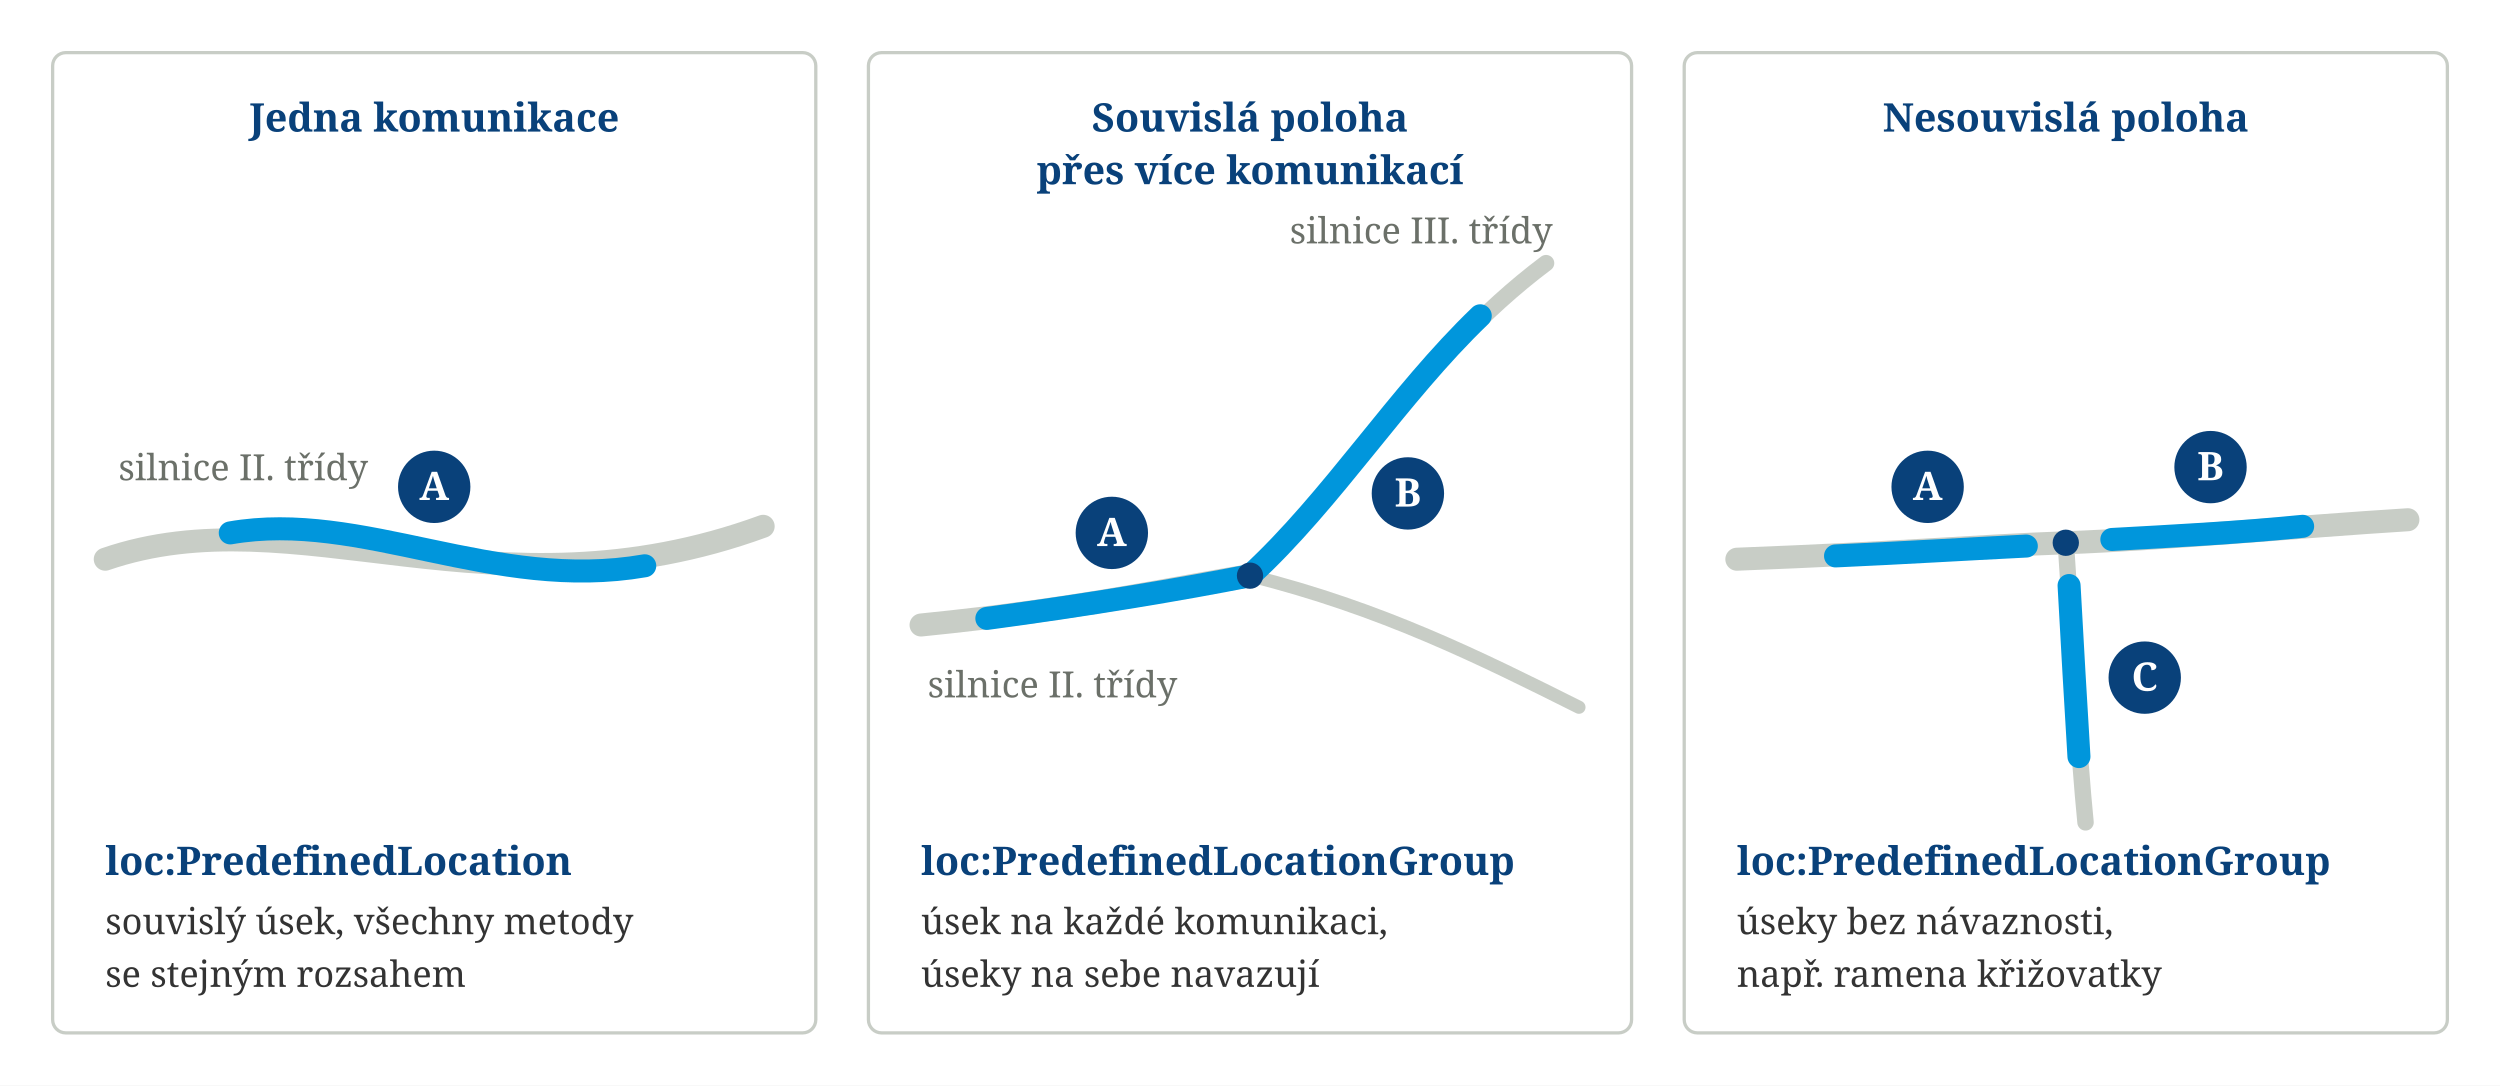
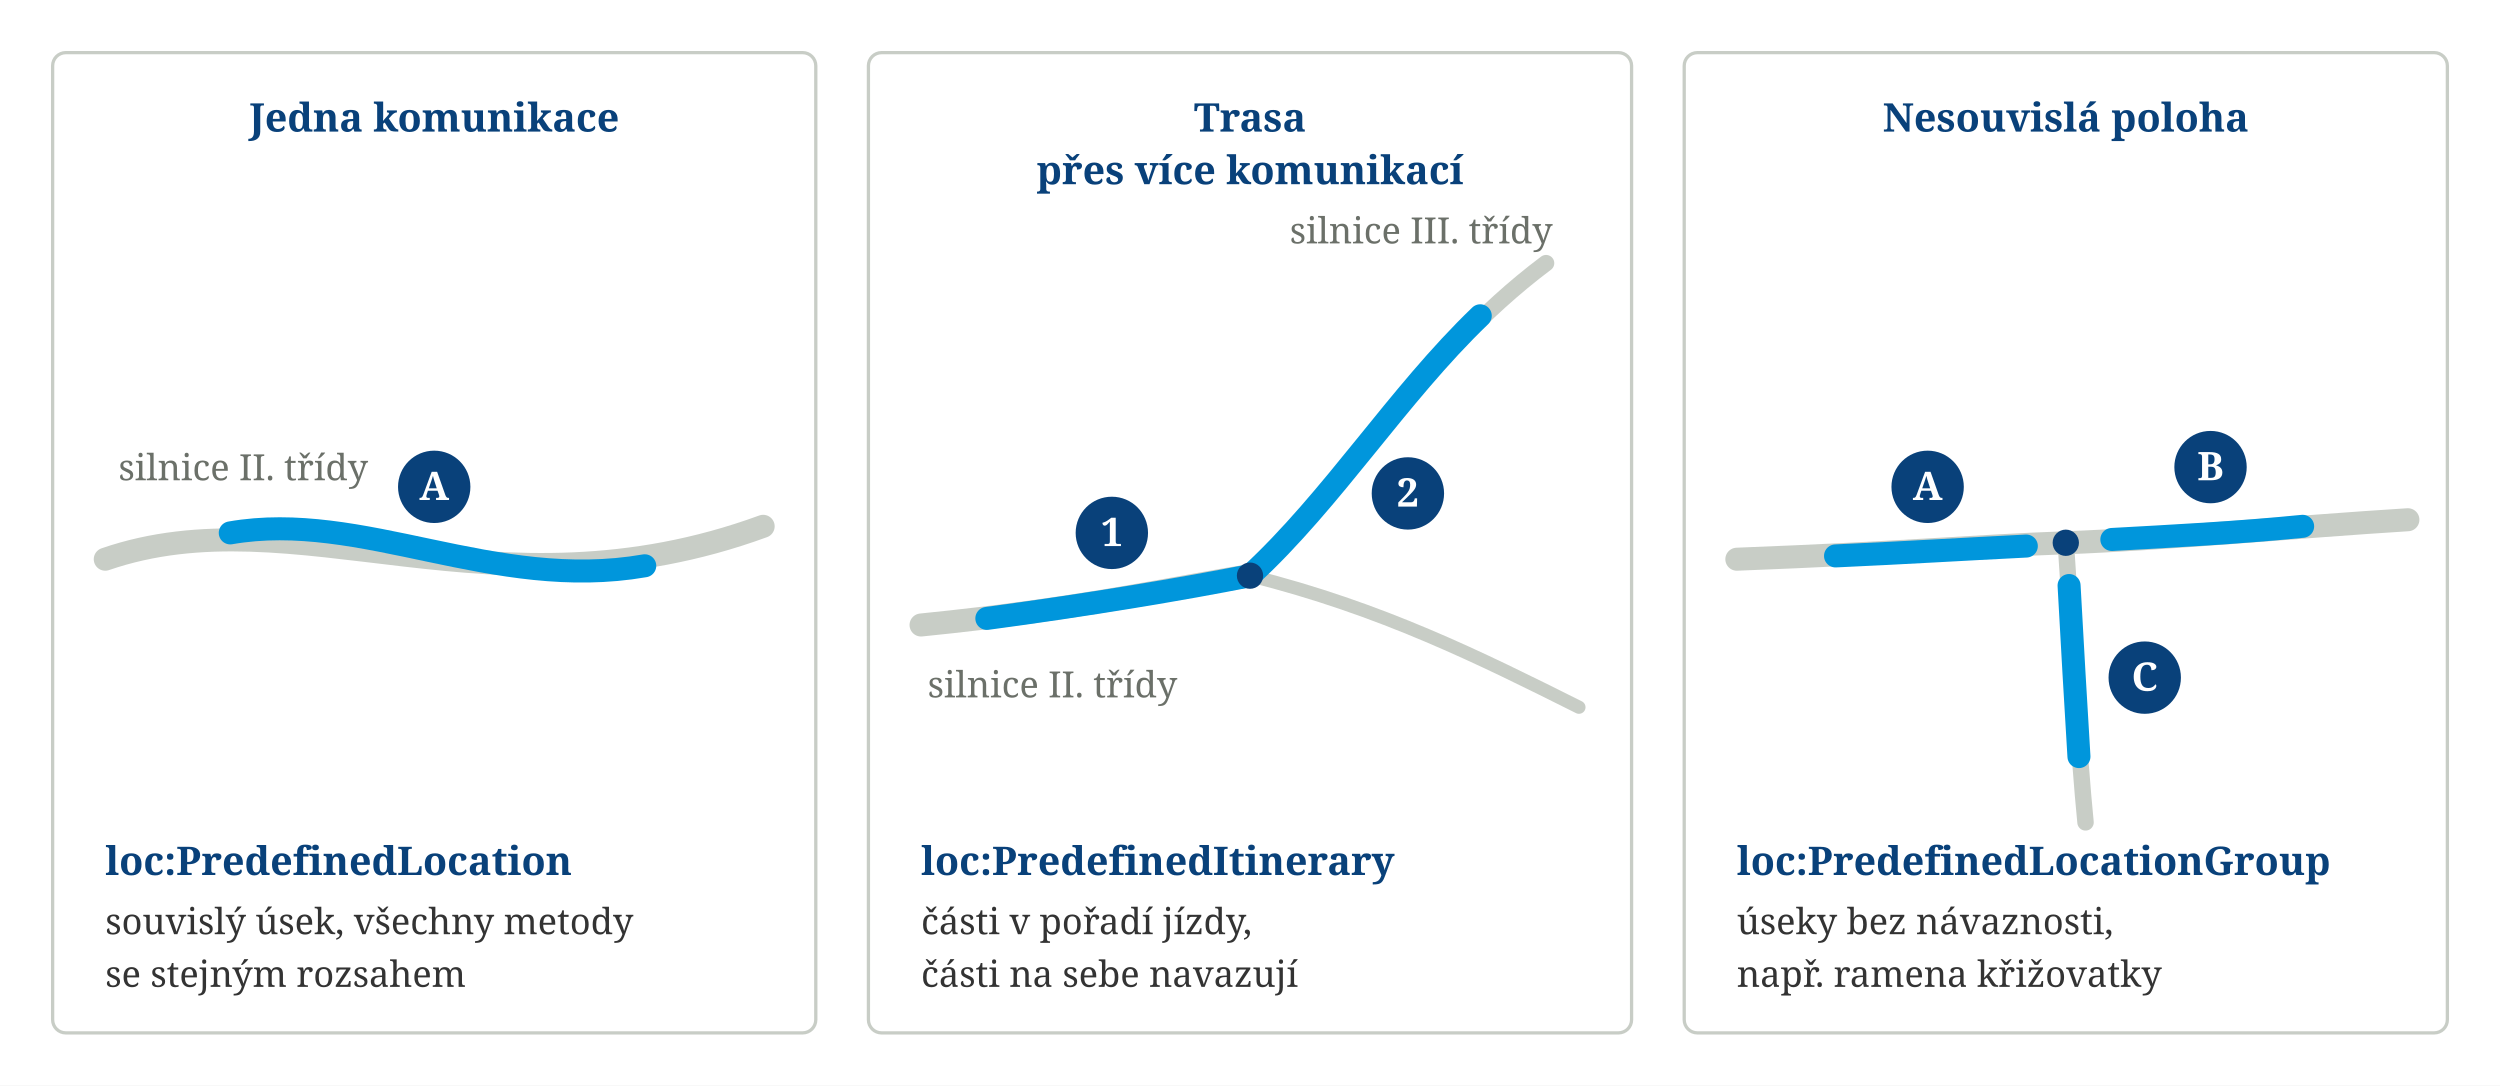
<svg xmlns="http://www.w3.org/2000/svg" viewBox="0 0 760 330" width="760" height="330">
  <rect width="760" height="330" fill="#FFFFFF" />
  <rect x="16" y="16" width="232" height="298" rx="4" fill="none" stroke="#C8CDC6" />
  <text x="132" y="40" font-family="SourceSansPro, Source Sans Pro, Noto Serif, Noto Sans, DejaVu Sans, sans-serif" font-size="12" fill="#09417A" text-anchor="middle" font-weight="bold">Jedna komunikace</text>
  <rect x="264" y="16" width="232" height="298" rx="4" fill="none" stroke="#C8CDC6" />
-   <text x="380" y="40" font-family="SourceSansPro, Source Sans Pro, Noto Serif, Noto Sans, DejaVu Sans, sans-serif" font-size="12" fill="#09417A" text-anchor="middle" font-weight="bold">Souvislá poloha</text>
+   <text x="380" y="40" font-family="SourceSansPro, Source Sans Pro, Noto Serif, Noto Sans, DejaVu Sans, sans-serif" font-size="12" fill="#09417A" text-anchor="middle" font-weight="bold">Trasa</text>
  <text x="380" y="56" font-family="SourceSansPro, Source Sans Pro, Noto Serif, Noto Sans, DejaVu Sans, sans-serif" font-size="12" fill="#09417A" text-anchor="middle" font-weight="bold">přes více komunikací</text>
  <rect x="512" y="16" width="232" height="298" rx="4" fill="none" stroke="#C8CDC6" />
  <text x="628" y="40" font-family="SourceSansPro, Source Sans Pro, Noto Serif, Noto Sans, DejaVu Sans, sans-serif" font-size="12" fill="#09417A" text-anchor="middle" font-weight="bold">Nesouvislá poloha</text>
  <path d="M32,170 C90,150 150,190 232,160" fill="none" stroke="#C8CDC6" stroke-width="7" stroke-linecap="round" />
  <path d="M70,162 C110,155 150,180 196,172" fill="none" stroke="#0096DC" stroke-width="7" stroke-linecap="round" />
  <text x="36" y="146" font-family="SourceSansPro, Source Sans Pro, Noto Serif, Noto Sans, DejaVu Sans, sans-serif" font-size="11" fill="#6B7069" text-anchor="start" font-weight="normal">silnice II. třídy</text>
  <circle cx="132" cy="148" r="11" fill="#09417A" />
  <text x="132" y="152" font-family="SourceSansPro, Source Sans Pro, Noto Serif, Noto Sans, DejaVu Sans, sans-serif" font-size="12" fill="#FFFFFF" text-anchor="middle" font-weight="bold">A</text>
  <path d="M280,190 C330,185 360,178 380,175" fill="none" stroke="#C8CDC6" stroke-width="7" stroke-linecap="round" />
  <path d="M380,175 C410,150 430,110 470,80" fill="none" stroke="#C8CDC6" stroke-width="5" stroke-linecap="round" />
  <path d="M380,175 C420,185 450,200 480,215" fill="none" stroke="#C8CDC6" stroke-width="4" stroke-linecap="round" />
  <path d="M300,188 C330,184 360,179 380,175" fill="none" stroke="#0096DC" stroke-width="7" stroke-linecap="round" />
  <path d="M380,175 C405,152 425,120 450,96" fill="none" stroke="#0096DC" stroke-width="7" stroke-linecap="round" />
  <circle cx="380" cy="175" r="4" fill="#09417A" />
  <text x="282" y="212" font-family="SourceSansPro, Source Sans Pro, Noto Serif, Noto Sans, DejaVu Sans, sans-serif" font-size="11" fill="#6B7069" text-anchor="start" font-weight="normal">silnice II. třídy</text>
  <text x="472" y="74" font-family="SourceSansPro, Source Sans Pro, Noto Serif, Noto Sans, DejaVu Sans, sans-serif" font-size="11" fill="#6B7069" text-anchor="end" font-weight="normal">silnice III. třídy</text>
  <circle cx="338" cy="162" r="11" fill="#09417A" />
-   <text x="338" y="166" font-family="SourceSansPro, Source Sans Pro, Noto Serif, Noto Sans, DejaVu Sans, sans-serif" font-size="12" fill="#FFFFFF" text-anchor="middle" font-weight="bold">A</text>
+   <text x="338" y="166" font-family="SourceSansPro, Source Sans Pro, Noto Serif, Noto Sans, DejaVu Sans, sans-serif" font-size="12" fill="#FFFFFF" text-anchor="middle" font-weight="bold">1</text>
  <circle cx="428" cy="150" r="11" fill="#09417A" />
-   <text x="428" y="154" font-family="SourceSansPro, Source Sans Pro, Noto Serif, Noto Sans, DejaVu Sans, sans-serif" font-size="12" fill="#FFFFFF" text-anchor="middle" font-weight="bold">B</text>
+   <text x="428" y="154" font-family="SourceSansPro, Source Sans Pro, Noto Serif, Noto Sans, DejaVu Sans, sans-serif" font-size="12" fill="#FFFFFF" text-anchor="middle" font-weight="bold">2</text>
  <path d="M528,170 C580,168 600,166 628,165 S700,160 732,158" fill="none" stroke="#C8CDC6" stroke-width="7" stroke-linecap="round" />
  <path d="M628,165 C630,195 632,230 634,250" fill="none" stroke="#C8CDC6" stroke-width="5" stroke-linecap="round" />
  <path d="M558,169 C580,168 596,167 616,166" fill="none" stroke="#0096DC" stroke-width="7" stroke-linecap="round" />
  <path d="M642,164 C660,163 680,162 700,160" fill="none" stroke="#0096DC" stroke-width="7" stroke-linecap="round" />
  <path d="M629,178 C630,196 631,214 632,230" fill="none" stroke="#0096DC" stroke-width="7" stroke-linecap="round" />
  <circle cx="628" cy="165" r="4" fill="#09417A" />
  <circle cx="586" cy="148" r="11" fill="#09417A" />
  <text x="586" y="152" font-family="SourceSansPro, Source Sans Pro, Noto Serif, Noto Sans, DejaVu Sans, sans-serif" font-size="12" fill="#FFFFFF" text-anchor="middle" font-weight="bold">A</text>
  <circle cx="672" cy="142" r="11" fill="#09417A" />
  <text x="672" y="146" font-family="SourceSansPro, Source Sans Pro, Noto Serif, Noto Sans, DejaVu Sans, sans-serif" font-size="12" fill="#FFFFFF" text-anchor="middle" font-weight="bold">B</text>
  <circle cx="652" cy="206" r="11" fill="#09417A" />
  <text x="652" y="210" font-family="SourceSansPro, Source Sans Pro, Noto Serif, Noto Sans, DejaVu Sans, sans-serif" font-size="12" fill="#FFFFFF" text-anchor="middle" font-weight="bold">C</text>
  <text x="32" y="266" font-family="SourceSansPro, Source Sans Pro, Noto Serif, Noto Sans, DejaVu Sans, sans-serif" font-size="12" fill="#09417A" text-anchor="start" font-weight="bold">loc:PredefinedLocation</text>
  <text x="32" y="284" font-family="SourceSansPro, Source Sans Pro, Noto Serif, Noto Sans, DejaVu Sans, sans-serif" font-size="11" fill="#333333" text-anchor="start" font-weight="normal">souvislý úsek, všechny metody</text>
  <text x="32" y="300" font-family="SourceSansPro, Source Sans Pro, Noto Serif, Noto Sans, DejaVu Sans, sans-serif" font-size="11" fill="#333333" text-anchor="start" font-weight="normal">se stejným rozsahem</text>
-   <text x="280" y="266" font-family="SourceSansPro, Source Sans Pro, Noto Serif, Noto Sans, DejaVu Sans, sans-serif" font-size="12" fill="#09417A" text-anchor="start" font-weight="bold">loc:PredefinedLocationGroup</text>
-   <text x="280" y="284" font-family="SourceSansPro, Source Sans Pro, Noto Serif, Noto Sans, DejaVu Sans, sans-serif" font-size="11" fill="#333333" text-anchor="start" font-weight="normal">úsek na každé komunikaci,</text>
-   <text x="280" y="300" font-family="SourceSansPro, Source Sans Pro, Noto Serif, Noto Sans, DejaVu Sans, sans-serif" font-size="11" fill="#333333" text-anchor="start" font-weight="normal">úseky na sebe navazují</text>
+   <text x="280" y="266" font-family="SourceSansPro, Source Sans Pro, Noto Serif, Noto Sans, DejaVu Sans, sans-serif" font-size="12" fill="#09417A" text-anchor="start" font-weight="bold">loc:PredefinedItinerary</text>
+   <text x="280" y="284" font-family="SourceSansPro, Source Sans Pro, Noto Serif, Noto Sans, DejaVu Sans, sans-serif" font-size="11" fill="#333333" text-anchor="start" font-weight="normal">části v pořadí jízdy,</text>
+   <text x="280" y="300" font-family="SourceSansPro, Source Sans Pro, Noto Serif, Noto Sans, DejaVu Sans, sans-serif" font-size="11" fill="#333333" text-anchor="start" font-weight="normal">části na sebe navazují</text>
  <text x="528" y="266" font-family="SourceSansPro, Source Sans Pro, Noto Serif, Noto Sans, DejaVu Sans, sans-serif" font-size="12" fill="#09417A" text-anchor="start" font-weight="bold">loc:PredefinedLocationGroup</text>
  <text x="528" y="284" font-family="SourceSansPro, Source Sans Pro, Noto Serif, Noto Sans, DejaVu Sans, sans-serif" font-size="11" fill="#333333" text-anchor="start" font-weight="normal">úseky bez návaznosti,</text>
  <text x="528" y="300" font-family="SourceSansPro, Source Sans Pro, Noto Serif, Noto Sans, DejaVu Sans, sans-serif" font-size="11" fill="#333333" text-anchor="start" font-weight="normal">např. ramena křižovatky</text>
</svg>
